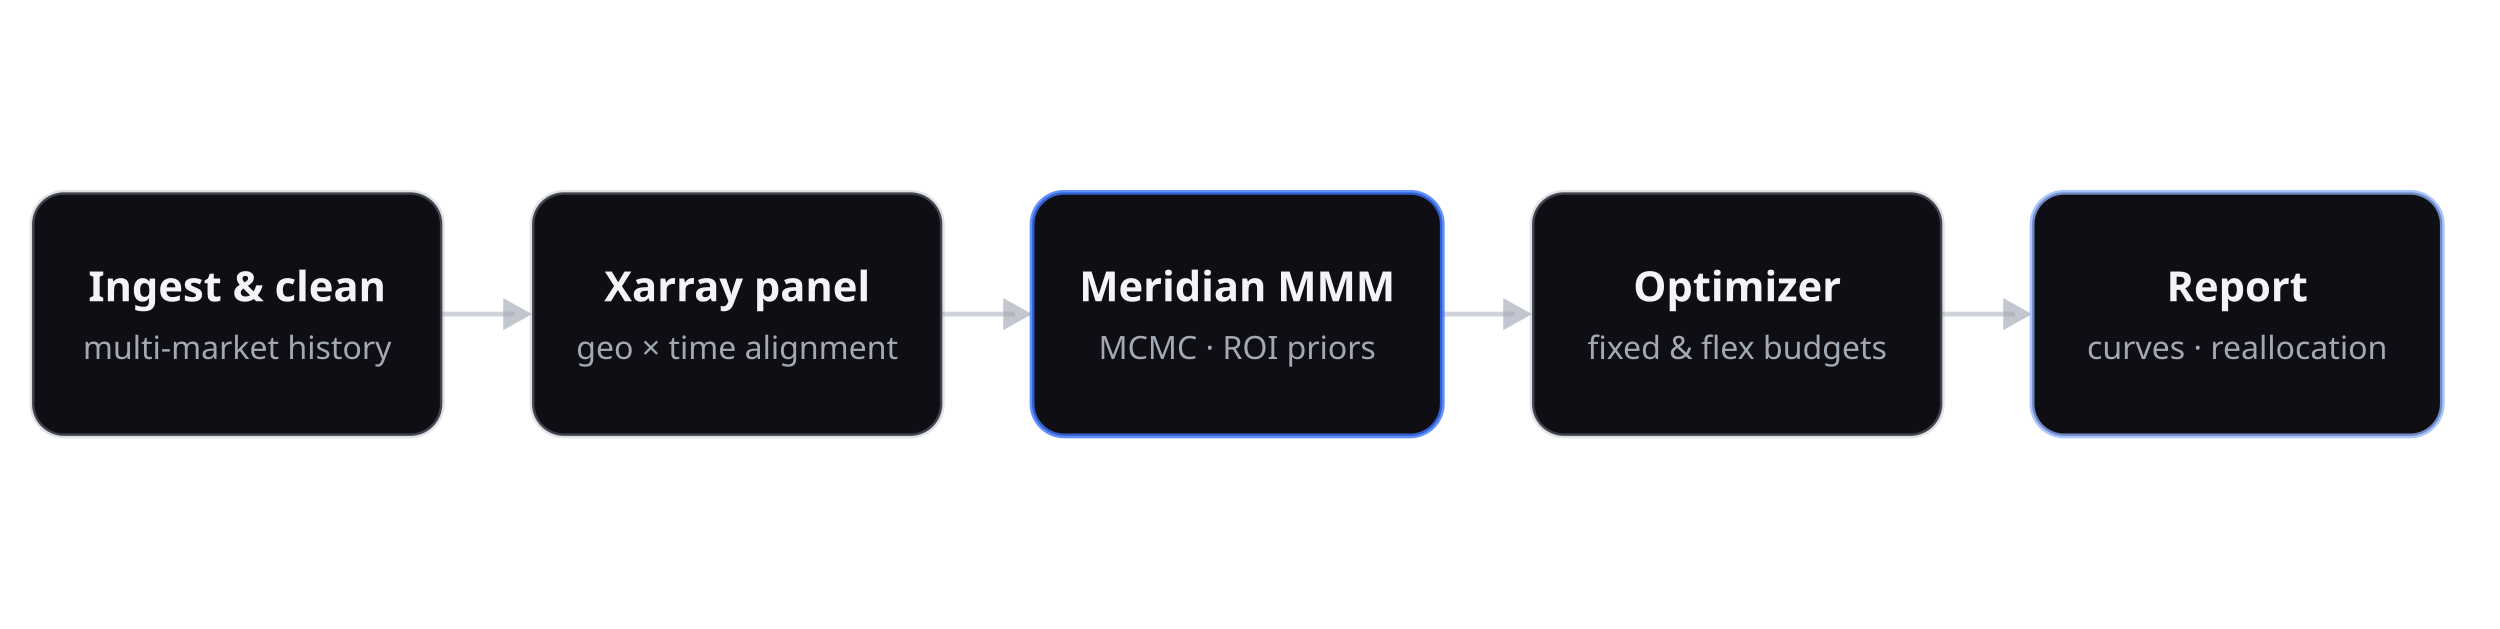
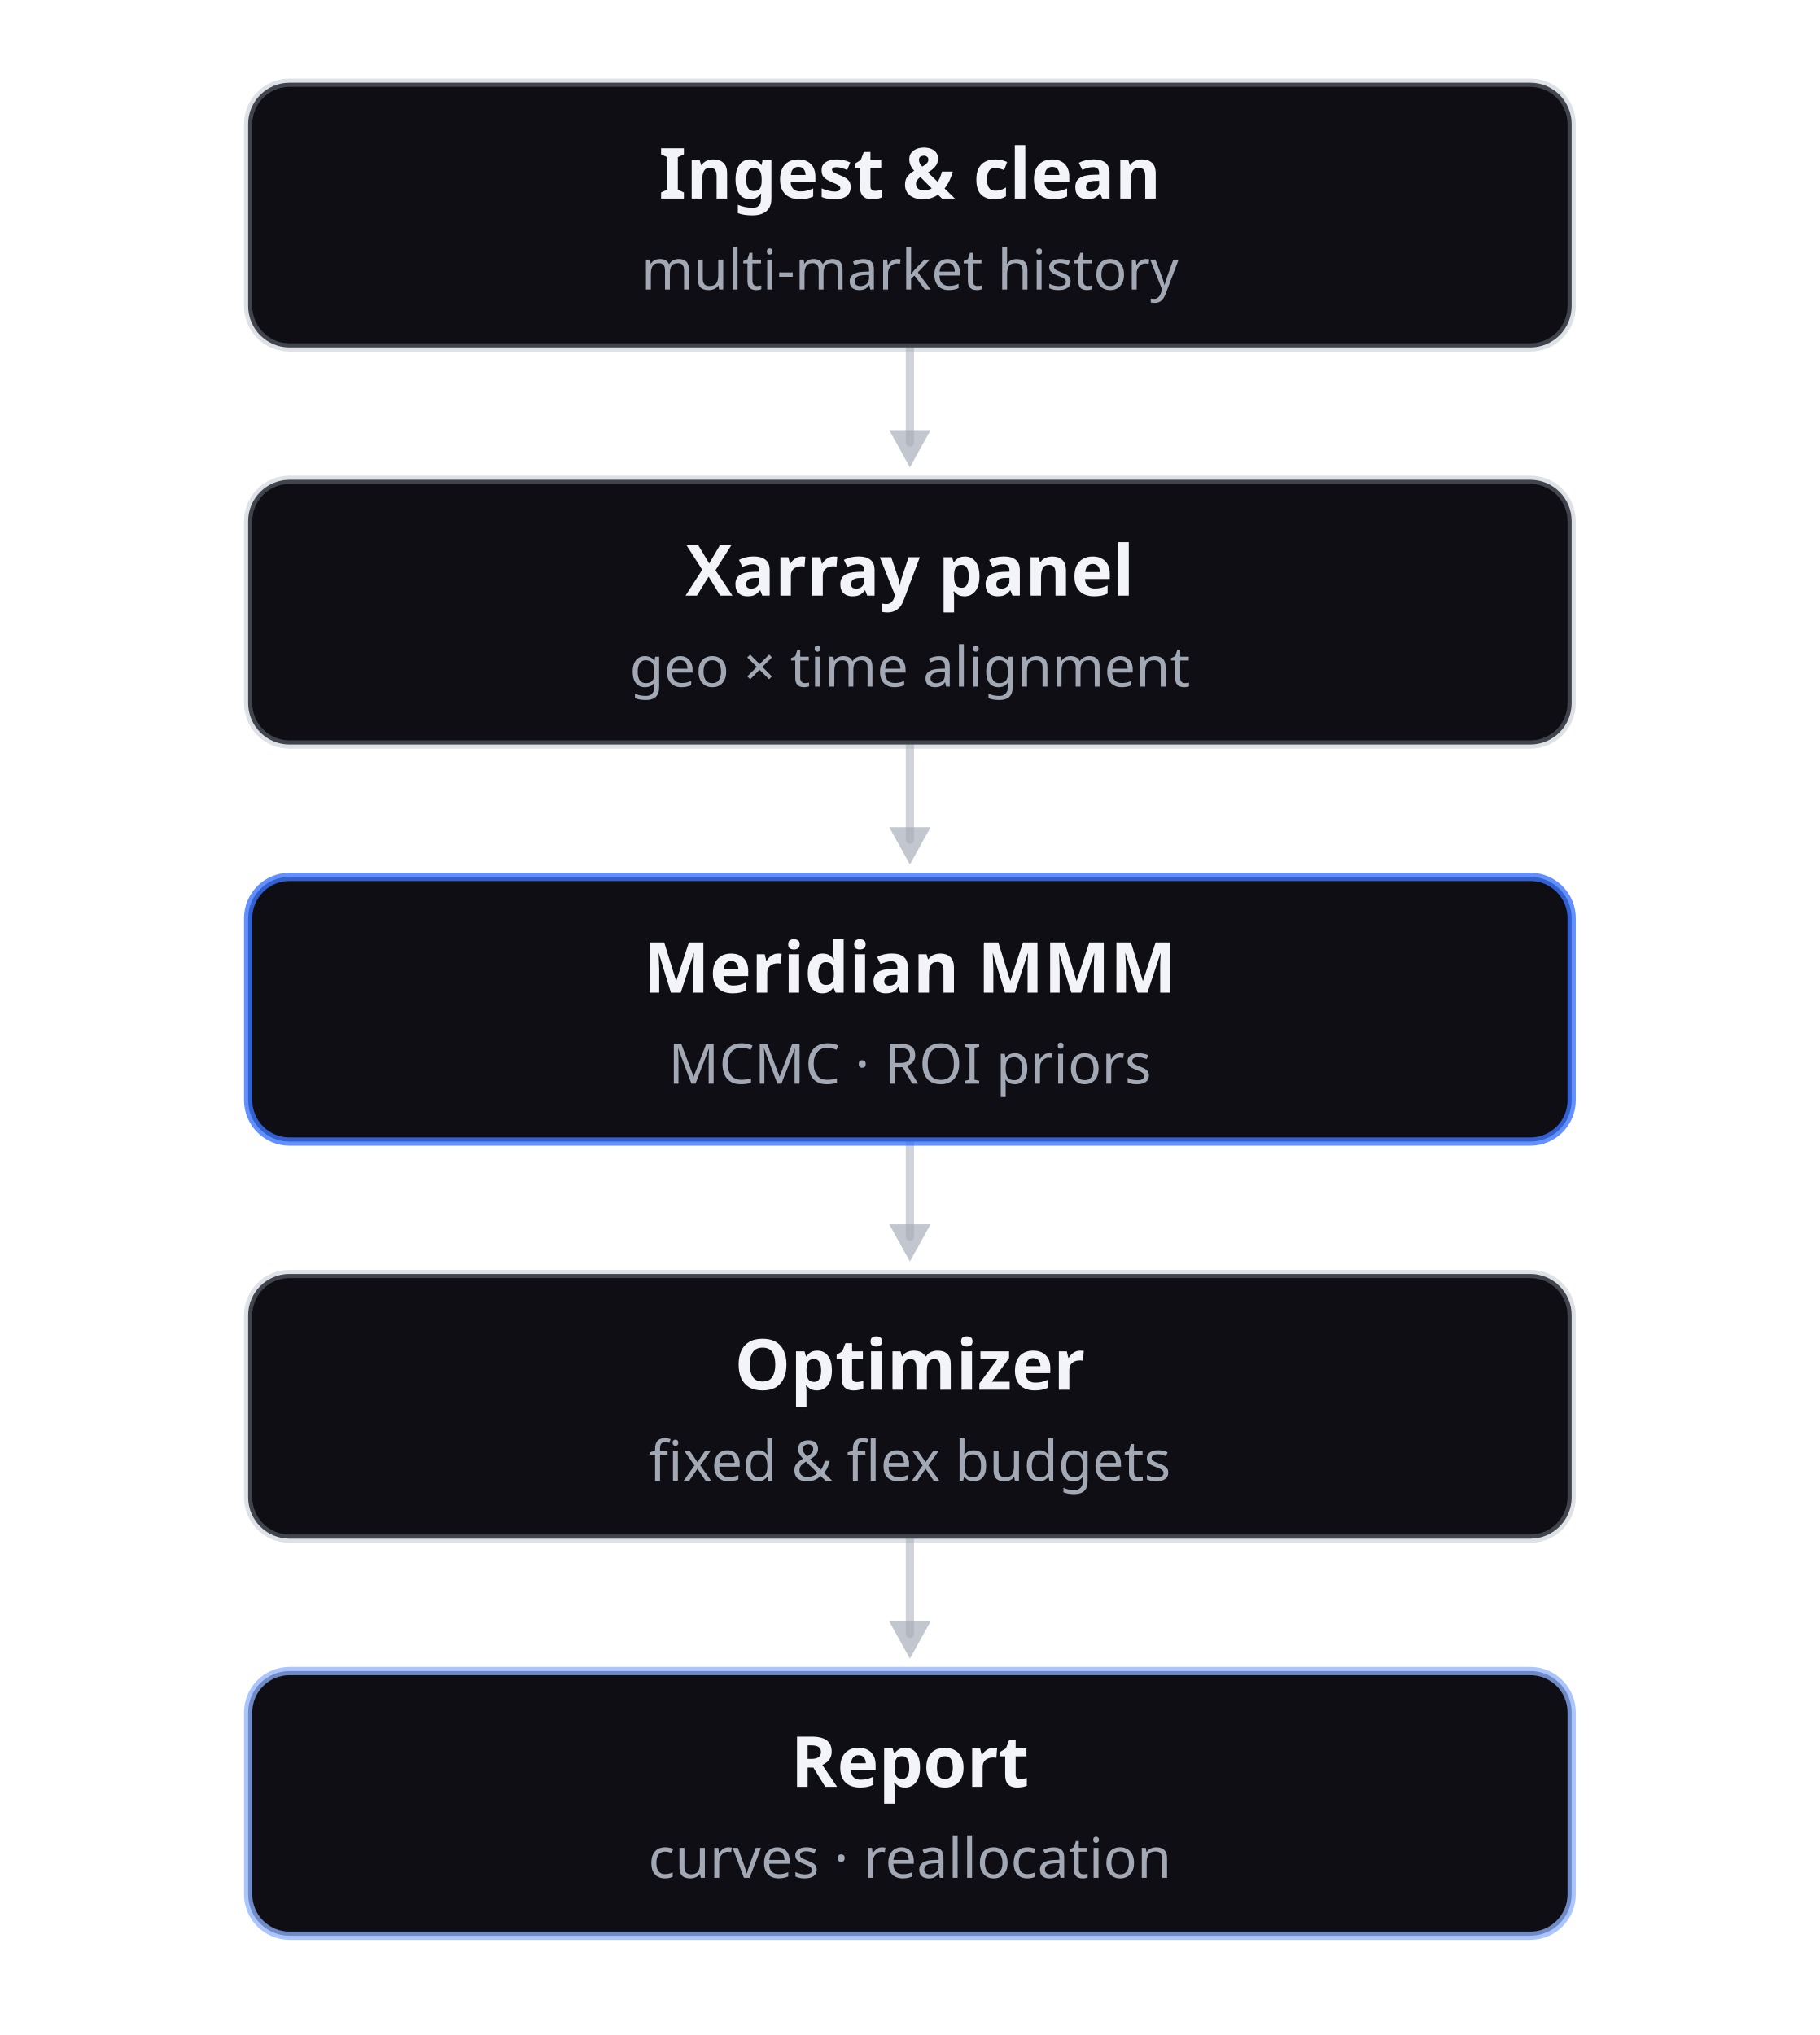
- <svg xmlns="http://www.w3.org/2000/svg" viewBox="0 0 780 196" width="780" height="196" role="img" aria-labelledby="bud-title" data-diagram="budget" font-family="Geist, ui-sans-serif, system-ui, sans-serif">
+ <svg xmlns="http://www.w3.org/2000/svg" viewBox="0 0 440 492" width="440" height="492" role="img" aria-labelledby="bud-title" data-diagram="budget" font-family="Geist, ui-sans-serif, system-ui, sans-serif">
  <g class="dg-edges">
-     <path class="dg-edge" id="bud-e1" data-from="raw" data-to="panel" data-step="1" d="M138,98 L160,98" pathLength="1" fill="none" stroke="rgba(162,168,180,0.5)" stroke-width="1.5" stroke-linecap="round" />
-     <path class="dg-arrow" data-step="1" d="M157,93 L157,103 L166,98 Z" fill="rgba(162,168,180,0.65)" />
-     <path class="dg-edge" id="bud-e2" data-from="panel" data-to="model" data-step="3" d="M294,98 L316,98" pathLength="1" fill="none" stroke="rgba(162,168,180,0.5)" stroke-width="1.5" stroke-linecap="round" />
-     <path class="dg-arrow" data-step="3" d="M313,93 L313,103 L322,98 Z" fill="rgba(162,168,180,0.65)" />
-     <path class="dg-edge" id="bud-e3" data-from="model" data-to="opt" data-step="5" d="M450,98 L472,98" pathLength="1" fill="none" stroke="rgba(162,168,180,0.5)" stroke-width="1.5" stroke-linecap="round" />
-     <path class="dg-arrow" data-step="5" d="M469,93 L469,103 L478,98 Z" fill="rgba(162,168,180,0.65)" />
-     <path class="dg-edge" id="bud-e4" data-from="opt" data-to="report" data-step="7" d="M606,98 L628,98" pathLength="1" fill="none" stroke="rgba(162,168,180,0.5)" stroke-width="1.5" stroke-linecap="round" />
-     <path class="dg-arrow" data-step="7" d="M625,93 L625,103 L634,98 Z" fill="rgba(162,168,180,0.65)" />
+     <path class="dg-edge" id="bud-e1" data-from="raw" data-to="panel" data-step="1" d="M220,84 L220,107" pathLength="1" fill="none" stroke="rgba(162,168,180,0.5)" stroke-width="2" stroke-linecap="round" />
+     <path class="dg-arrow" data-step="1" d="M215,104 L225,104 L220,113 Z" fill="rgba(162,168,180,0.65)" />
+     <path class="dg-edge" id="bud-e2" data-from="panel" data-to="model" data-step="3" d="M220,180 L220,203" pathLength="1" fill="none" stroke="rgba(162,168,180,0.5)" stroke-width="2" stroke-linecap="round" />
+     <path class="dg-arrow" data-step="3" d="M215,200 L225,200 L220,209 Z" fill="rgba(162,168,180,0.65)" />
+     <path class="dg-edge" id="bud-e3" data-from="model" data-to="opt" data-step="5" d="M220,276 L220,299" pathLength="1" fill="none" stroke="rgba(162,168,180,0.5)" stroke-width="2" stroke-linecap="round" />
+     <path class="dg-arrow" data-step="5" d="M215,296 L225,296 L220,305 Z" fill="rgba(162,168,180,0.65)" />
+     <path class="dg-edge" id="bud-e4" data-from="opt" data-to="report" data-step="7" d="M220,372 L220,395" pathLength="1" fill="none" stroke="rgba(162,168,180,0.5)" stroke-width="2" stroke-linecap="round" />
+     <path class="dg-arrow" data-step="7" d="M215,392 L225,392 L220,401 Z" fill="rgba(162,168,180,0.65)" />
  </g>
  <g class="dg-nodes">
    <g class="dg-node" id="bud-n-raw" data-node="raw" data-step="0">
-       <rect x="10" y="60" width="128" height="76" rx="10" fill="#0e0e14" stroke="rgba(162,168,180,0.35)" stroke-width="1.5" />
-       <text x="74" y="94" text-anchor="middle" font-size="13" font-weight="600" fill="#f2f4f8">Ingest &amp; clean</text>
-       <text x="74" y="112" text-anchor="middle" font-size="10" fill="#a2a8b4">multi-market history</text>
+       <rect x="60" y="20" width="320" height="64" rx="10" fill="#0e0e14" stroke="rgba(162,168,180,0.35)" stroke-width="2" />
+       <text x="220" y="48" text-anchor="middle" font-size="17" font-weight="600" fill="#f2f4f8">Ingest &amp; clean</text>
+       <text x="220" y="70" text-anchor="middle" font-size="13.5" fill="#a2a8b4">multi-market history</text>
    </g>
    <g class="dg-node" id="bud-n-panel" data-node="panel" data-step="2">
-       <rect x="166" y="60" width="128" height="76" rx="10" fill="#0e0e14" stroke="rgba(162,168,180,0.35)" stroke-width="1.5" />
-       <text x="230" y="94" text-anchor="middle" font-size="13" font-weight="600" fill="#f2f4f8">Xarray panel</text>
-       <text x="230" y="112" text-anchor="middle" font-size="10" fill="#a2a8b4">geo × time alignment</text>
+       <rect x="60" y="116" width="320" height="64" rx="10" fill="#0e0e14" stroke="rgba(162,168,180,0.35)" stroke-width="2" />
+       <text x="220" y="144" text-anchor="middle" font-size="17" font-weight="600" fill="#f2f4f8">Xarray panel</text>
+       <text x="220" y="166" text-anchor="middle" font-size="13.5" fill="#a2a8b4">geo × time alignment</text>
    </g>
    <g class="dg-node" id="bud-n-model" data-node="model" data-key="true" data-step="4">
-       <rect x="322" y="60" width="128" height="76" rx="10" fill="#0e0e14" stroke="#3d74ff" stroke-opacity="0.8" stroke-width="1.5" />
-       <text x="386" y="94" text-anchor="middle" font-size="13" font-weight="600" fill="#f2f4f8">Meridian MMM</text>
-       <text x="386" y="112" text-anchor="middle" font-size="10" fill="#a2a8b4">MCMC · ROI priors</text>
+       <rect x="60" y="212" width="320" height="64" rx="10" fill="#0e0e14" stroke="#3d74ff" stroke-opacity="0.8" stroke-width="2" />
+       <text x="220" y="240" text-anchor="middle" font-size="17" font-weight="600" fill="#f2f4f8">Meridian MMM</text>
+       <text x="220" y="262" text-anchor="middle" font-size="13.5" fill="#a2a8b4">MCMC · ROI priors</text>
    </g>
    <g class="dg-node" id="bud-n-opt" data-node="opt" data-step="6">
-       <rect x="478" y="60" width="128" height="76" rx="10" fill="#0e0e14" stroke="rgba(162,168,180,0.35)" stroke-width="1.5" />
-       <text x="542" y="94" text-anchor="middle" font-size="13" font-weight="600" fill="#f2f4f8">Optimizer</text>
-       <text x="542" y="112" text-anchor="middle" font-size="10" fill="#a2a8b4">fixed &amp; flex budgets</text>
+       <rect x="60" y="308" width="320" height="64" rx="10" fill="#0e0e14" stroke="rgba(162,168,180,0.35)" stroke-width="2" />
+       <text x="220" y="336" text-anchor="middle" font-size="17" font-weight="600" fill="#f2f4f8">Optimizer</text>
+       <text x="220" y="358" text-anchor="middle" font-size="13.5" fill="#a2a8b4">fixed &amp; flex budgets</text>
    </g>
    <g class="dg-node" id="bud-n-report" data-node="report" data-step="8">
-       <rect x="634" y="60" width="128" height="76" rx="10" fill="#0e0e14" stroke="#8fb3ff" stroke-opacity="0.75" stroke-width="1.5" />
-       <text x="698" y="94" text-anchor="middle" font-size="13" font-weight="600" fill="#f2f4f8">Report</text>
-       <text x="698" y="112" text-anchor="middle" font-size="10" fill="#a2a8b4">curves · reallocation</text>
+       <rect x="60" y="404" width="320" height="64" rx="10" fill="#0e0e14" stroke="#8fb3ff" stroke-opacity="0.75" stroke-width="2" />
+       <text x="220" y="432" text-anchor="middle" font-size="17" font-weight="600" fill="#f2f4f8">Report</text>
+       <text x="220" y="454" text-anchor="middle" font-size="13.5" fill="#a2a8b4">curves · reallocation</text>
    </g>
  </g>
</svg>
